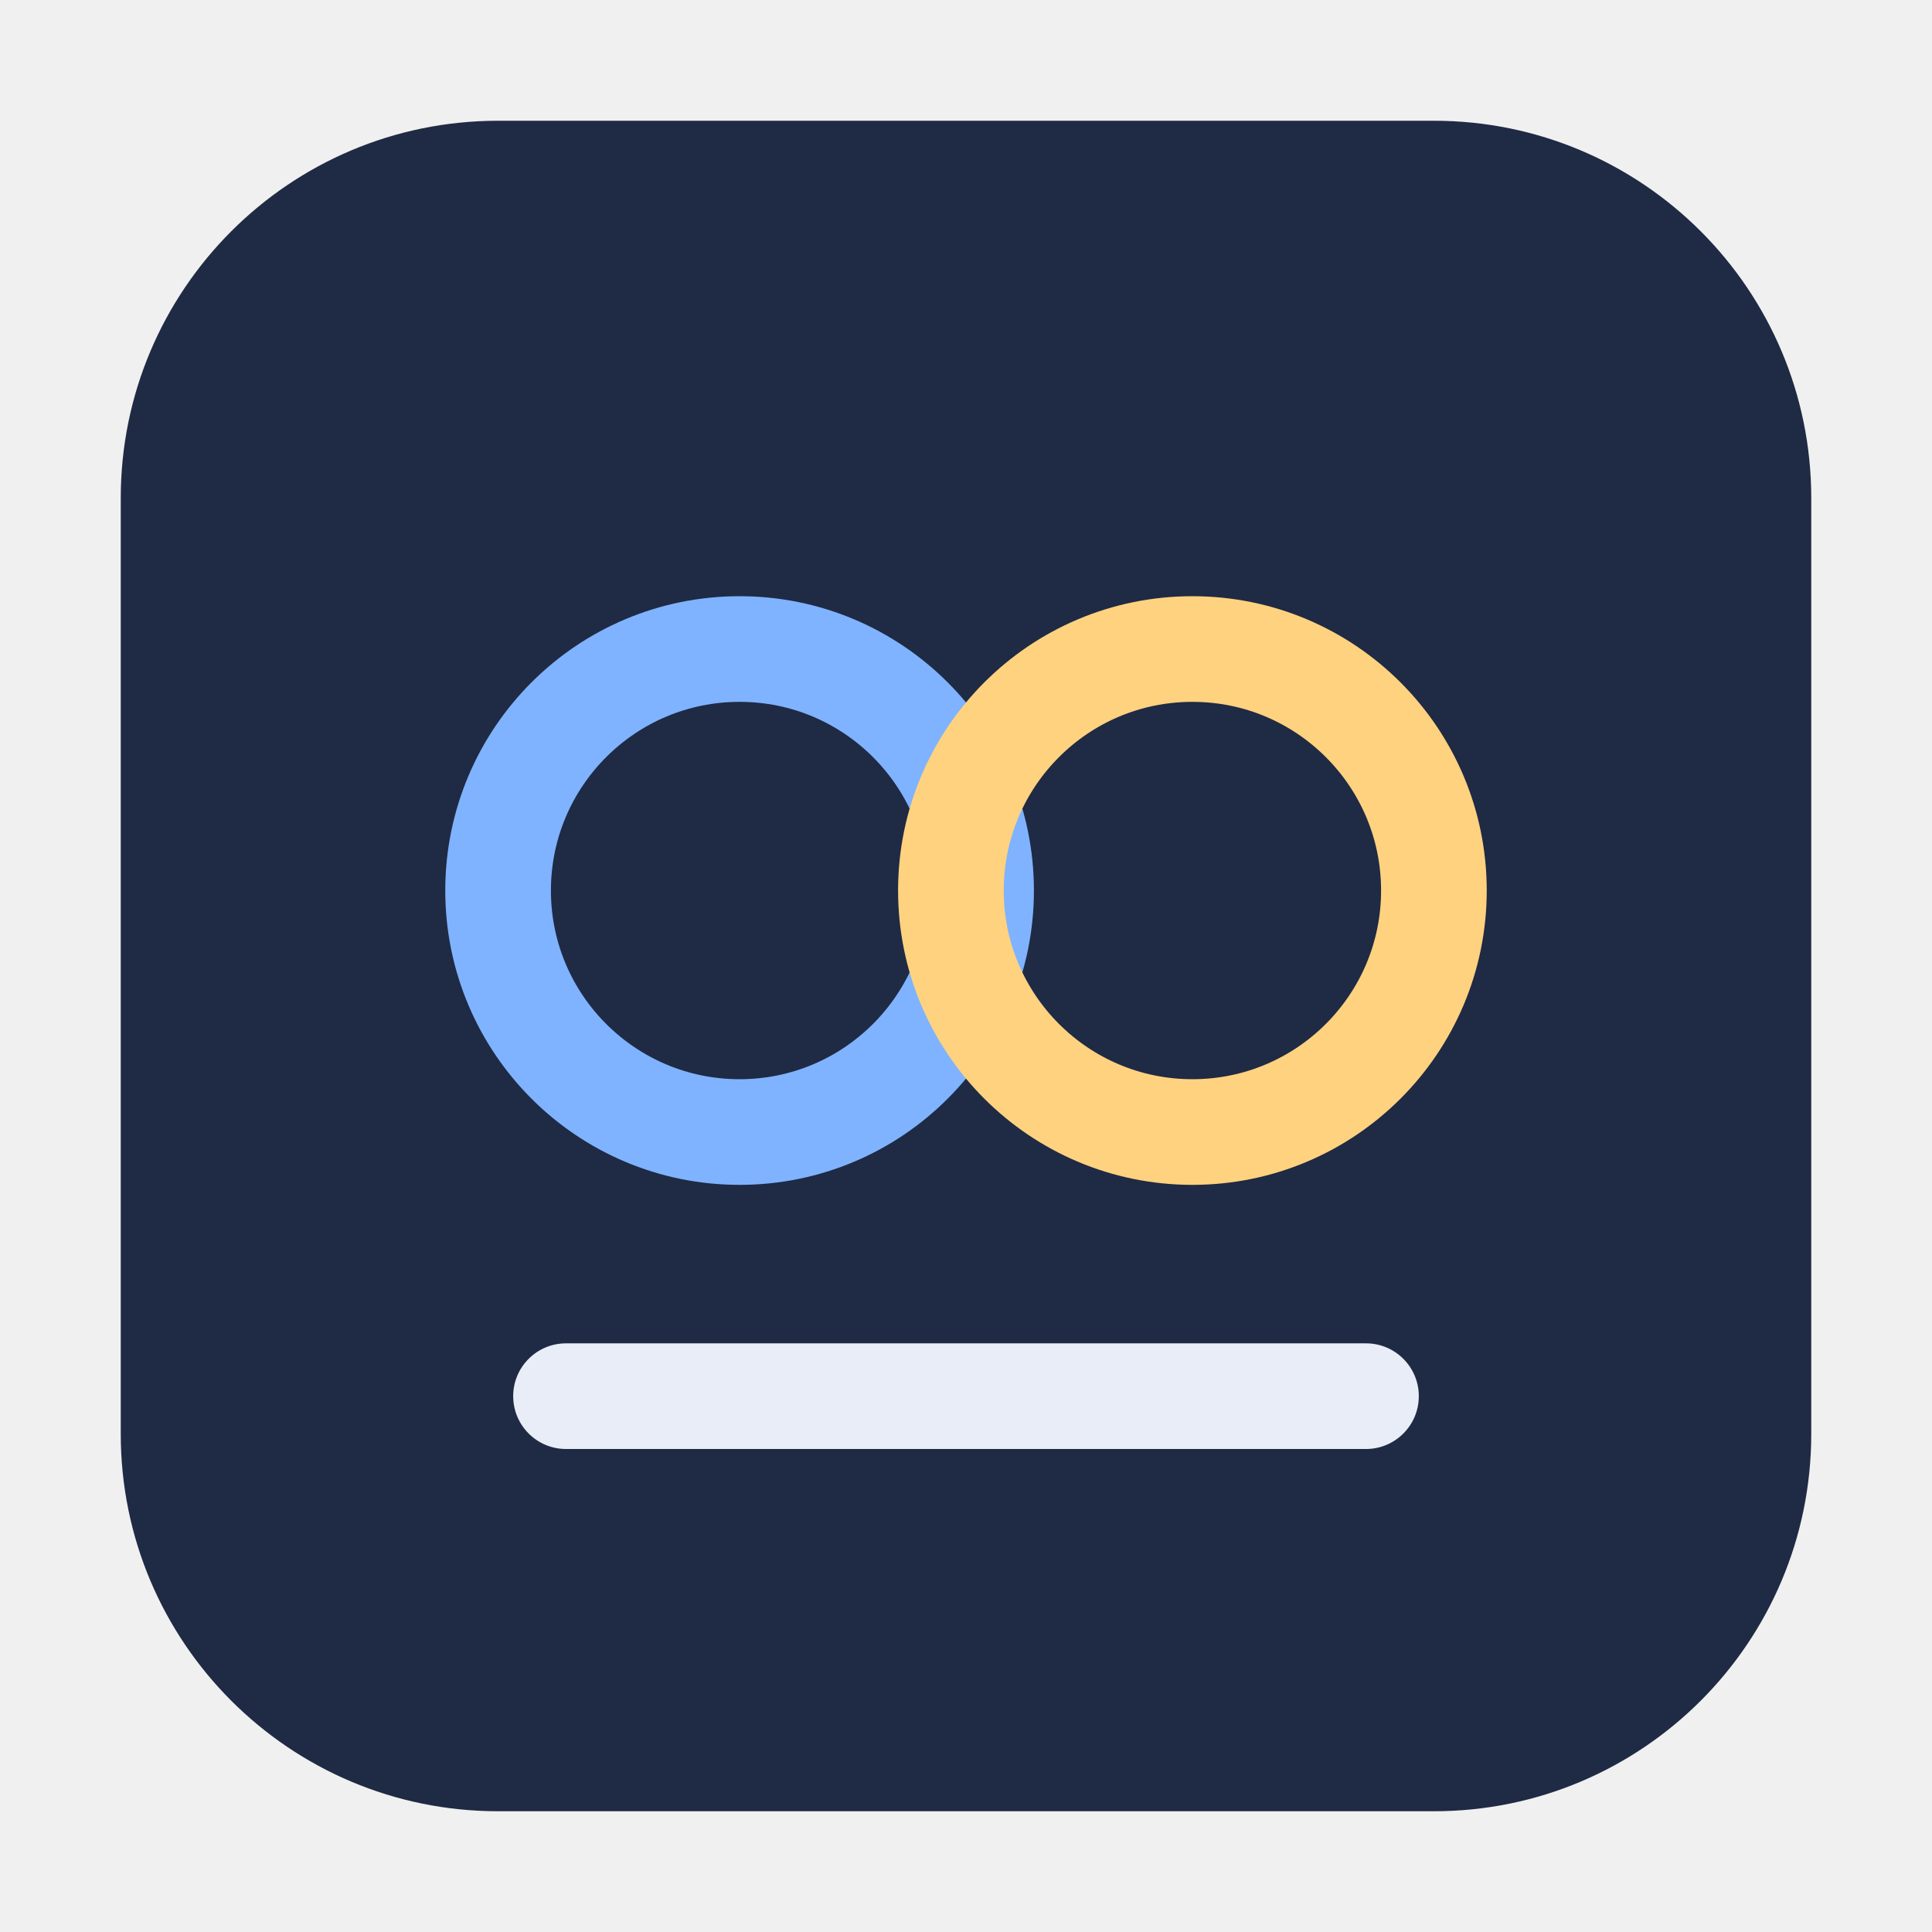
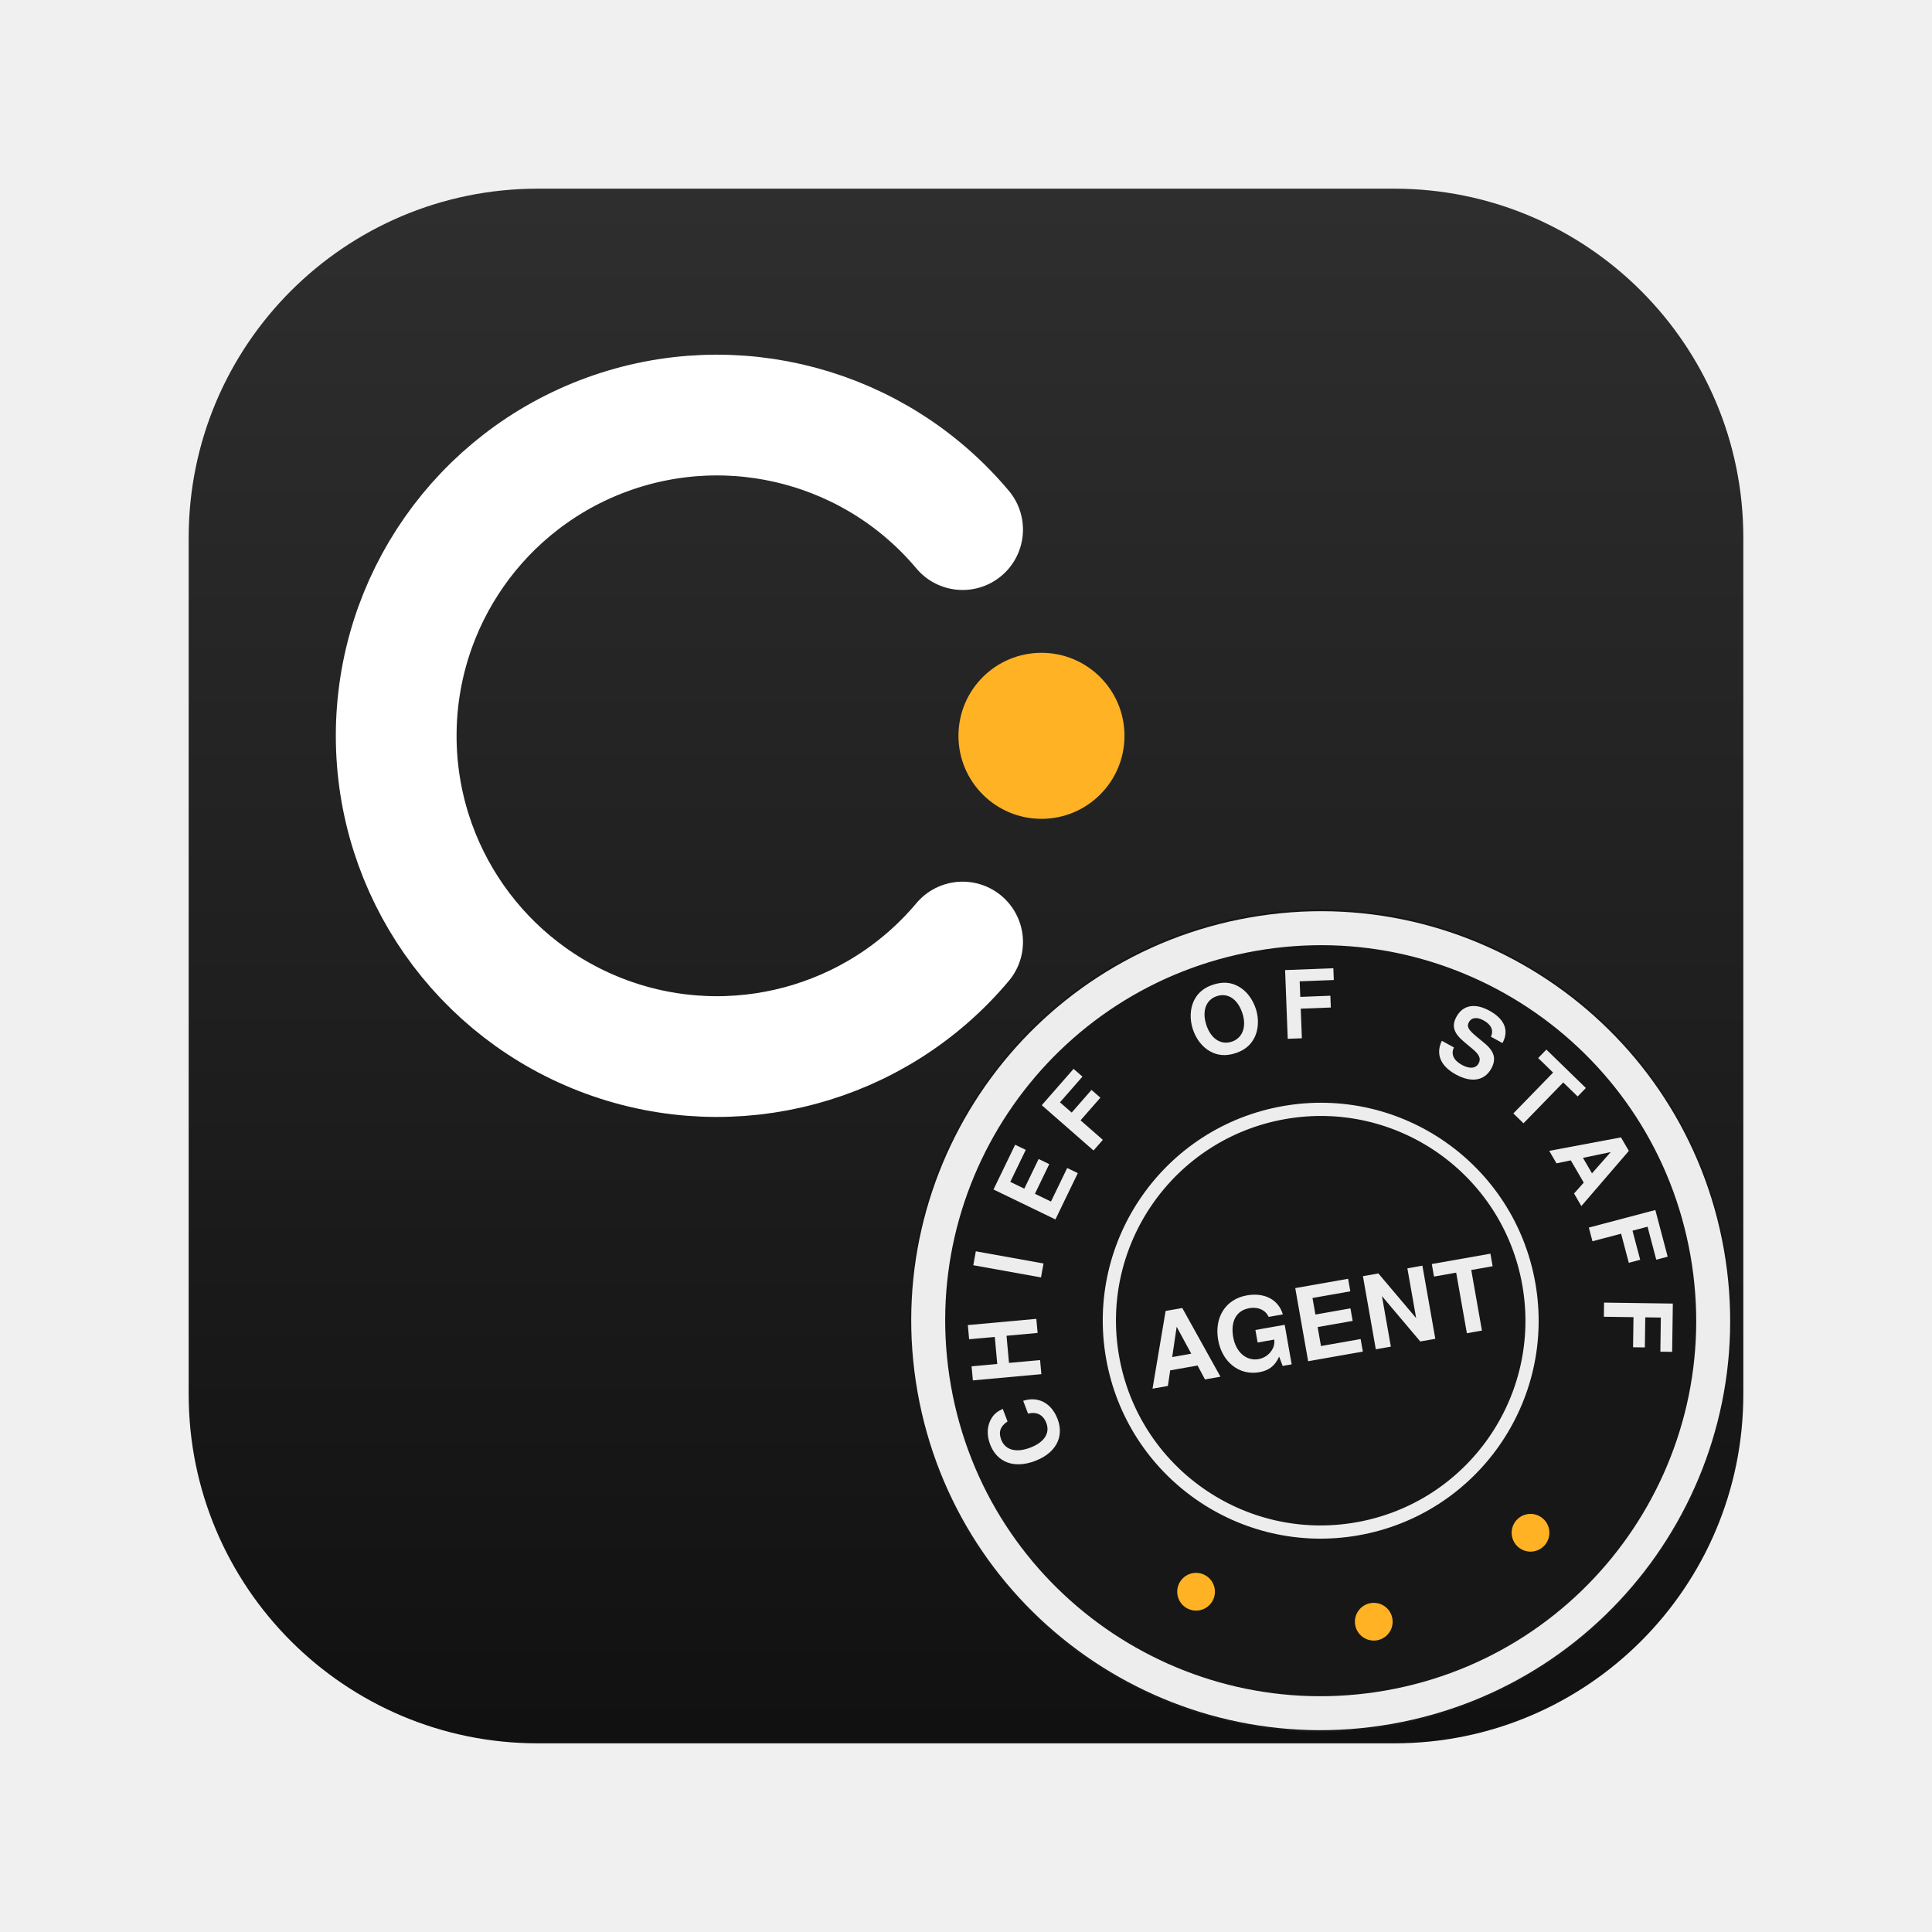
- <svg xmlns="http://www.w3.org/2000/svg" width="512" height="512" viewBox="0 0 512 512">
-   <rect x="32" y="32" width="448" height="448" rx="100" fill="#1f2a44" />
-   <circle cx="196" cy="236" r="64" fill="none" stroke="#7fb3ff" stroke-width="28" />
-   <circle cx="316" cy="236" r="64" fill="none" stroke="#ffd27f" stroke-width="28" />
-   <rect x="136" y="356" width="240" height="28" rx="14" fill="#e8edf7" />
+ <svg xmlns="http://www.w3.org/2000/svg" width="1024" height="1024" viewBox="0 0 1024 1024">
+   <defs>
+     <linearGradient id="tile" x1="0" y1="0" x2="0" y2="1">
+       <stop offset="0" stop-color="#2E2E2E" />
+       <stop offset="1" stop-color="#111111" />
+     </linearGradient>
+   </defs>
+   <rect x="100" y="100" width="824" height="824" rx="185" fill="url(#tile)" />
+   <path d="M510.2 280.7A170 170 0 1 0 510.2 499.3" fill="none" stroke="#FFFFFF" stroke-width="64" stroke-linecap="round" />
+   <circle cx="552" cy="390" r="44" fill="#FFB224" />
+   <g transform="rotate(-10 700 700)">
+     <circle cx="700" cy="700" r="218" fill="#171717" />
+     <circle cx="700" cy="700" r="208" fill="none" stroke="#EDEDED" stroke-width="18" />
+     <circle cx="700" cy="700" r="112" fill="none" stroke="#EDEDED" stroke-width="7" />
+     <g font-family="Helvetica Neue, Helvetica, Arial, sans-serif" font-weight="800" font-size="50" fill="#EDEDED" text-anchor="middle">
+       <text transform="translate(552.6 728.0) rotate(-100.8)">C</text>
+       <text transform="translate(550.5 687.6) rotate(-85.2)">H</text>
+       <text transform="translate(559.3 648.1) rotate(-69.8)">I</text>
+       <text transform="translate(578.3 612.4) rotate(-54.2)">E</text>
+       <text transform="translate(606.1 583.0) rotate(-38.8)">F</text>
+       <text transform="translate(679.8 551.4) rotate(-7.8)">O</text>
+       <text transform="translate(720.2 551.4) rotate(7.8)">F</text>
+       <text transform="translate(793.9 583.0) rotate(38.8)">S</text>
+       <text transform="translate(821.7 612.4) rotate(54.2)">T</text>
+       <text transform="translate(840.7 648.1) rotate(69.8)">A</text>
+       <text transform="translate(849.5 687.6) rotate(85.2)">F</text>
+       <text transform="translate(847.4 728.0) rotate(100.8)">F</text>
+     </g>
+     <circle cx="610" cy="830" r="10" fill="#FFB224" />
+     <circle cx="700" cy="862" r="10" fill="#FFB224" />
+     <circle cx="790" cy="830" r="10" fill="#FFB224" />
+     <text x="700" y="720" text-anchor="middle" font-family="Helvetica Neue, Helvetica, Arial, sans-serif" font-weight="800" font-size="54" letter-spacing="1" fill="#EDEDED">AGENT</text>
+   </g>
</svg>
